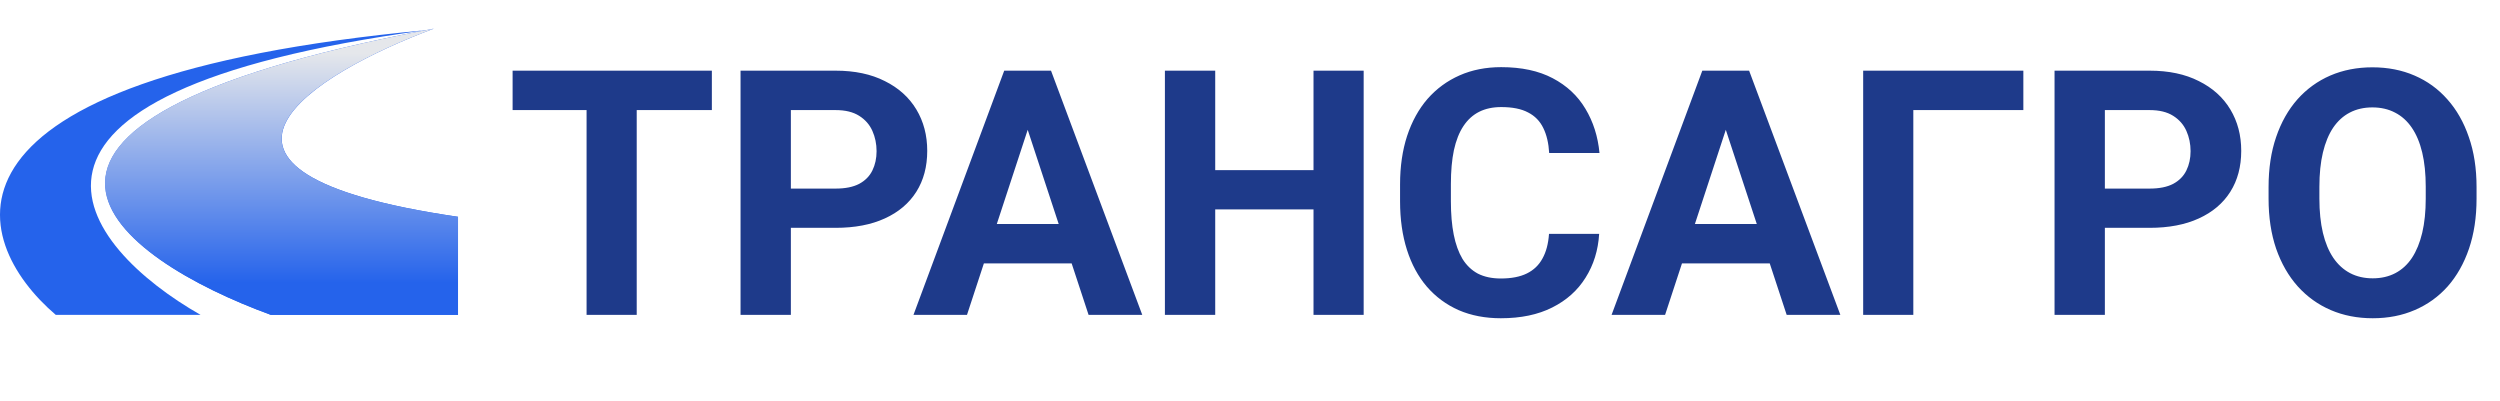
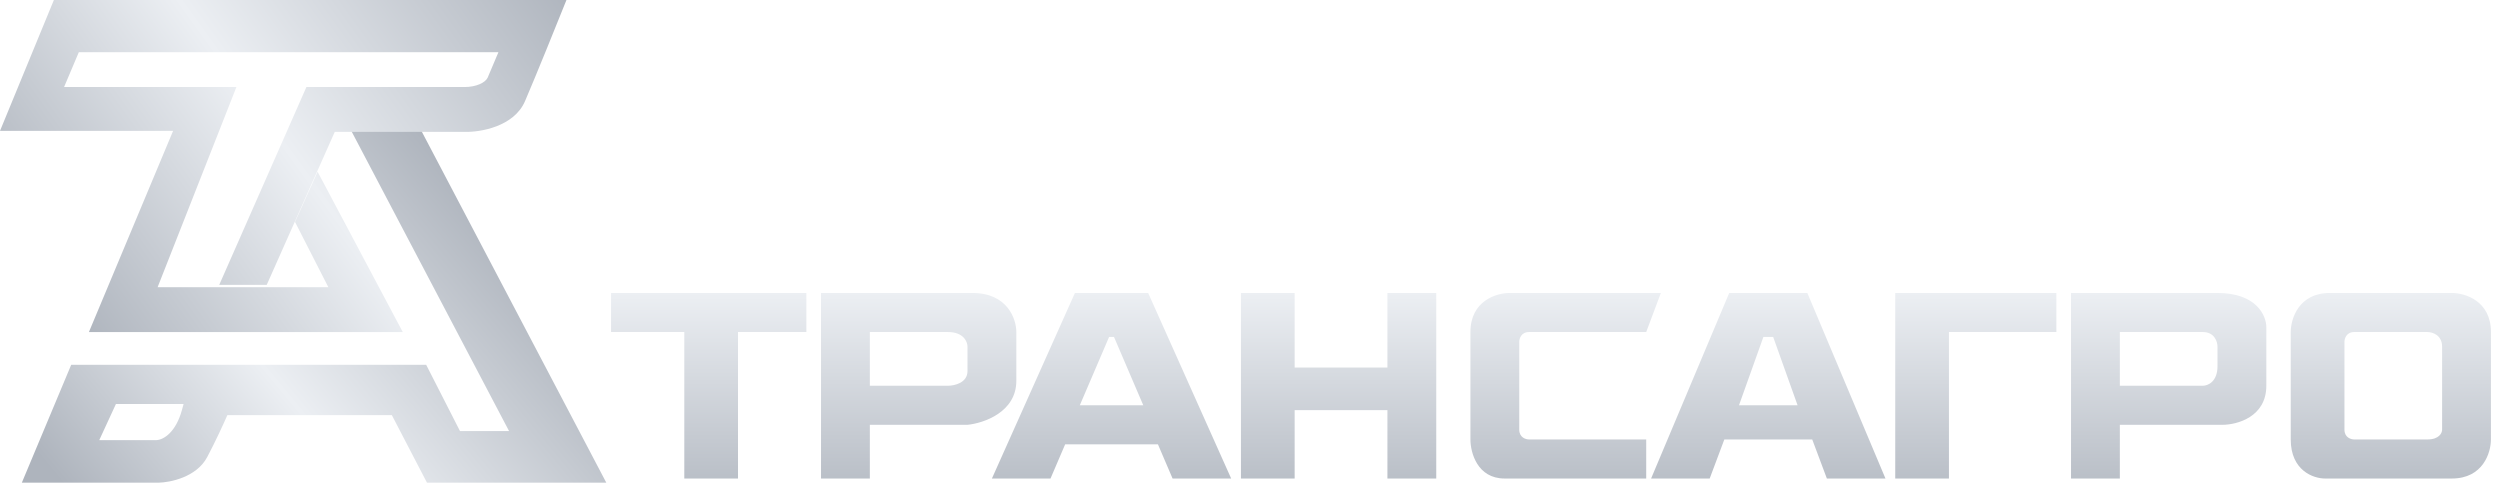
- <svg xmlns="http://www.w3.org/2000/svg" width="262" height="42" viewBox="0 0 262 42" fill="none">
-   <path d="M45.471 3C32.895 7.685 15.795 18.021 48 22.72V33H28.399C12.187 27.088 -7.097 13.054 44.628 3.16C-4.439 9.833 8.446 25.834 21.022 33H5.846C-3.357 25.134 -8.486 8.155 44.628 3.16C44.907 3.106 45.188 3.053 45.471 3Z" fill="#2563EB" />
-   <path d="M48 22.72C15.774 18.021 32.885 7.685 45.469 3C45.186 3.053 44.905 3.106 44.626 3.16C-7.133 13.054 12.163 27.088 28.386 33H48V22.72Z" fill="url(#paint0_linear_8_13)" />
-   <path d="M66.728 7.406V33H61.473V7.406H66.728ZM74.603 7.406V11.537H53.721V7.406H74.603ZM87.576 23.877H81.055V19.764H87.576C88.584 19.764 89.404 19.6 90.037 19.271C90.67 18.932 91.133 18.463 91.426 17.865C91.719 17.268 91.865 16.594 91.865 15.844C91.865 15.082 91.719 14.373 91.426 13.717C91.133 13.06 90.67 12.533 90.037 12.135C89.404 11.736 88.584 11.537 87.576 11.537H82.883V33H77.609V7.406H87.576C89.58 7.406 91.297 7.77 92.727 8.496C94.168 9.211 95.269 10.201 96.031 11.467C96.793 12.732 97.174 14.18 97.174 15.809C97.174 17.461 96.793 18.891 96.031 20.098C95.269 21.305 94.168 22.236 92.727 22.893C91.297 23.549 89.58 23.877 87.576 23.877ZM108.301 11.783L101.34 33H95.732L105.242 7.406H108.811L108.301 11.783ZM114.084 33L107.105 11.783L106.543 7.406H110.146L119.709 33H114.084ZM113.768 23.473V27.604H100.25V23.473H113.768ZM139.15 17.83V21.943H125.791V17.83H139.15ZM127.355 7.406V33H122.082V7.406H127.355ZM142.912 7.406V33H137.656V7.406H142.912ZM162.336 24.51H167.592C167.486 26.232 167.012 27.762 166.168 29.098C165.336 30.434 164.17 31.477 162.67 32.227C161.182 32.977 159.389 33.352 157.291 33.352C155.65 33.352 154.18 33.07 152.879 32.508C151.578 31.934 150.465 31.113 149.539 30.047C148.625 28.98 147.928 27.691 147.447 26.18C146.967 24.668 146.727 22.975 146.727 21.1V19.324C146.727 17.449 146.973 15.756 147.465 14.244C147.969 12.721 148.684 11.426 149.609 10.359C150.547 9.293 151.666 8.473 152.967 7.898C154.268 7.324 155.721 7.037 157.326 7.037C159.459 7.037 161.258 7.424 162.723 8.197C164.199 8.971 165.342 10.037 166.15 11.396C166.971 12.756 167.463 14.303 167.627 16.037H162.354C162.295 15.006 162.09 14.133 161.738 13.418C161.387 12.691 160.854 12.146 160.139 11.783C159.436 11.408 158.498 11.221 157.326 11.221C156.447 11.221 155.68 11.385 155.023 11.713C154.367 12.041 153.816 12.539 153.371 13.207C152.926 13.875 152.592 14.719 152.369 15.738C152.158 16.746 152.053 17.93 152.053 19.289V21.1C152.053 22.424 152.152 23.59 152.352 24.598C152.551 25.594 152.855 26.438 153.266 27.129C153.688 27.809 154.227 28.324 154.883 28.676C155.551 29.016 156.354 29.186 157.291 29.186C158.393 29.186 159.301 29.01 160.016 28.658C160.73 28.307 161.275 27.785 161.65 27.094C162.037 26.402 162.266 25.541 162.336 24.51ZM181.461 11.783L174.5 33H168.893L178.402 7.406H181.971L181.461 11.783ZM187.244 33L180.266 11.783L179.703 7.406H183.307L192.869 33H187.244ZM186.928 23.473V27.604H173.41V23.473H186.928ZM212.047 7.406V11.537H200.516V33H195.26V7.406H212.047ZM225.283 23.877H218.762V19.764H225.283C226.291 19.764 227.111 19.6 227.744 19.271C228.377 18.932 228.84 18.463 229.133 17.865C229.426 17.268 229.572 16.594 229.572 15.844C229.572 15.082 229.426 14.373 229.133 13.717C228.84 13.06 228.377 12.533 227.744 12.135C227.111 11.736 226.291 11.537 225.283 11.537H220.59V33H215.316V7.406H225.283C227.287 7.406 229.004 7.77 230.434 8.496C231.875 9.211 232.977 10.201 233.738 11.467C234.5 12.732 234.881 14.18 234.881 15.809C234.881 17.461 234.5 18.891 233.738 20.098C232.977 21.305 231.875 22.236 230.434 22.893C229.004 23.549 227.287 23.877 225.283 23.877ZM259.543 19.605V20.818C259.543 22.764 259.279 24.51 258.752 26.057C258.225 27.604 257.48 28.922 256.52 30.012C255.559 31.09 254.41 31.916 253.074 32.49C251.75 33.065 250.279 33.352 248.662 33.352C247.057 33.352 245.586 33.065 244.25 32.49C242.926 31.916 241.777 31.09 240.805 30.012C239.832 28.922 239.076 27.604 238.537 26.057C238.01 24.51 237.746 22.764 237.746 20.818V19.605C237.746 17.648 238.01 15.902 238.537 14.367C239.064 12.82 239.809 11.502 240.77 10.412C241.742 9.322 242.891 8.49 244.215 7.916C245.551 7.342 247.021 7.055 248.627 7.055C250.244 7.055 251.715 7.342 253.039 7.916C254.375 8.49 255.523 9.322 256.484 10.412C257.457 11.502 258.207 12.82 258.734 14.367C259.273 15.902 259.543 17.648 259.543 19.605ZM254.217 20.818V19.57C254.217 18.211 254.094 17.016 253.848 15.984C253.602 14.953 253.238 14.086 252.758 13.383C252.277 12.68 251.691 12.152 251 11.801C250.309 11.438 249.518 11.256 248.627 11.256C247.736 11.256 246.945 11.438 246.254 11.801C245.574 12.152 244.994 12.68 244.514 13.383C244.045 14.086 243.688 14.953 243.441 15.984C243.195 17.016 243.072 18.211 243.072 19.57V20.818C243.072 22.166 243.195 23.361 243.441 24.404C243.688 25.436 244.051 26.309 244.531 27.023C245.012 27.727 245.598 28.26 246.289 28.623C246.98 28.986 247.771 29.168 248.662 29.168C249.553 29.168 250.344 28.986 251.035 28.623C251.727 28.26 252.307 27.727 252.775 27.023C253.244 26.309 253.602 25.436 253.848 24.404C254.094 23.361 254.217 22.166 254.217 20.818Z" fill="#1E3A8A" />
+ <svg xmlns="http://www.w3.org/2000/svg" width="256" height="50" viewBox="0 0 256 50" fill="none">
+   <path d="M42.877 12.882L61.701 48.695L62.086 49.428H43.723L43.582 49.158L40.124 42.508H23.283C22.865 43.459 22.064 45.209 21.215 46.81C20.655 47.865 19.675 48.51 18.733 48.892C17.79 49.274 16.829 49.415 16.216 49.428H2.236L2.526 48.734L7.163 37.662L7.291 37.356H43.641L43.779 37.628L47.101 44.138H52.126L36.179 13.797L35.825 13.124L36.582 13.066L42.395 12.616L42.724 12.591L42.877 12.882ZM11.872 41.369L11.738 41.659L10.492 44.358L10.165 45.069H16.011L16.023 45.068C16.798 45.029 18.015 44.215 18.626 42.002L18.801 41.369H11.872Z" fill="url(#paint0_linear_261_417)" />
+   <path d="M27.313 29.17H22.45L31.376 8.912H47.572C48.758 8.912 49.694 8.467 49.936 7.952L51.038 5.347H8.07L6.562 8.912H24.209L16.139 29.41H33.624L30.21 22.726L32.52 17.584L41.245 34.003H9.104L17.726 13.402H0L5.518 0H58.005C57.063 2.354 54.895 7.719 53.764 10.352C52.633 12.984 49.154 13.551 47.556 13.505H34.279L27.313 29.17Z" fill="url(#paint1_linear_261_417)" />
+   <path d="M82.572 34H75.572V49H70.072V34H62.572V30H82.572V34ZM99.572 30C103.172 30 104.072 32.667 104.072 34V39C104.072 42.2 100.739 43.334 99.072 43.5H89.072V49H84.072V30H99.572ZM126.072 49H120.072L118.572 45.5H109.072L107.572 49H101.572L110.072 30H117.572L126.072 49ZM132.572 37.635H142.072V30H147.072V49H142.072V42H132.572V49H127.072V30H132.572V37.635ZM168.572 34H156.572C155.772 34 155.572 34.667 155.572 35V44C155.572 44.8 156.239 45 156.572 45H168.572V49H154.072C151.272 49 150.572 46.334 150.572 45V34C150.572 30.8 153.239 30 154.572 30H170.072L168.572 34ZM193.072 49H187.072L185.572 45H176.572L175.072 49H169.072L177.072 30H185.072L193.072 49ZM210.572 34H199.572V49H194.072V30H210.572V34ZM227.072 30C231.072 30 232.072 32.334 232.072 33.5V39.5C232.072 42.7 229.072 43.5 227.572 43.5H217.072V49H212.072V30H227.072ZM251.072 30C252.406 30 255.072 30.8 255.072 34V45C255.072 46.334 254.272 49 251.072 49H238.072C236.906 49 234.572 48.2 234.572 45V34C234.572 32.667 235.372 30 238.572 30H251.072ZM241.072 34C240.272 34 240.072 34.667 240.072 35V44C240.072 44.8 240.739 45 241.072 45H248.572C249.772 45 250.072 44.334 250.072 44V35.5C250.072 34.3 249.072 34 248.572 34H241.072ZM113.572 34.5L110.572 41.5H117.072L114.072 34.5H113.572ZM180.572 34.5L178.072 41.5H184.072L181.572 34.5H180.572ZM89.072 34V39.5H97.072C97.739 39.5 99.072 39.2 99.072 38V35.5C99.072 35 98.672 34 97.072 34H89.072ZM217.072 34V39.5H225.572C226.072 39.5 227.072 39.1 227.072 37.5V35.5C227.072 35 226.772 34 225.572 34H217.072Z" fill="url(#paint2_linear_261_417)" />
  <defs>
-     <linearGradient id="paint0_linear_8_13" x1="29.5" y1="-13.389" x2="29.5" y2="29.667" gradientUnits="userSpaceOnUse">
-       <stop offset="0.44" stop-color="#E5E7EB" />
-       <stop offset="1" stop-color="#2563EB" />
+     <linearGradient id="paint0_linear_261_417" x1="44.316" y1="14.584" x2="4.642" y2="47.414" gradientUnits="userSpaceOnUse">
+       <stop stop-color="#AEB4BD" />
+       <stop offset="0.544" stop-color="#ECEFF3" />
+       <stop offset="1" stop-color="#AEB4BD" />
+     </linearGradient>
+     <linearGradient id="paint1_linear_261_417" x1="58.73" y1="-0.925" x2="8.588" y2="35.32" gradientUnits="userSpaceOnUse">
+       <stop stop-color="#AEB4BD" />
+       <stop offset="0.538" stop-color="#ECEFF3" />
+       <stop offset="0.995" stop-color="#AEB4BD" />
+     </linearGradient>
+     <linearGradient id="paint2_linear_261_417" x1="153.072" y1="30" x2="153.072" y2="53.5" gradientUnits="userSpaceOnUse">
+       <stop stop-color="#ECEFF3" />
+       <stop offset="1" stop-color="#AEB4BD" />
    </linearGradient>
  </defs>
</svg>
